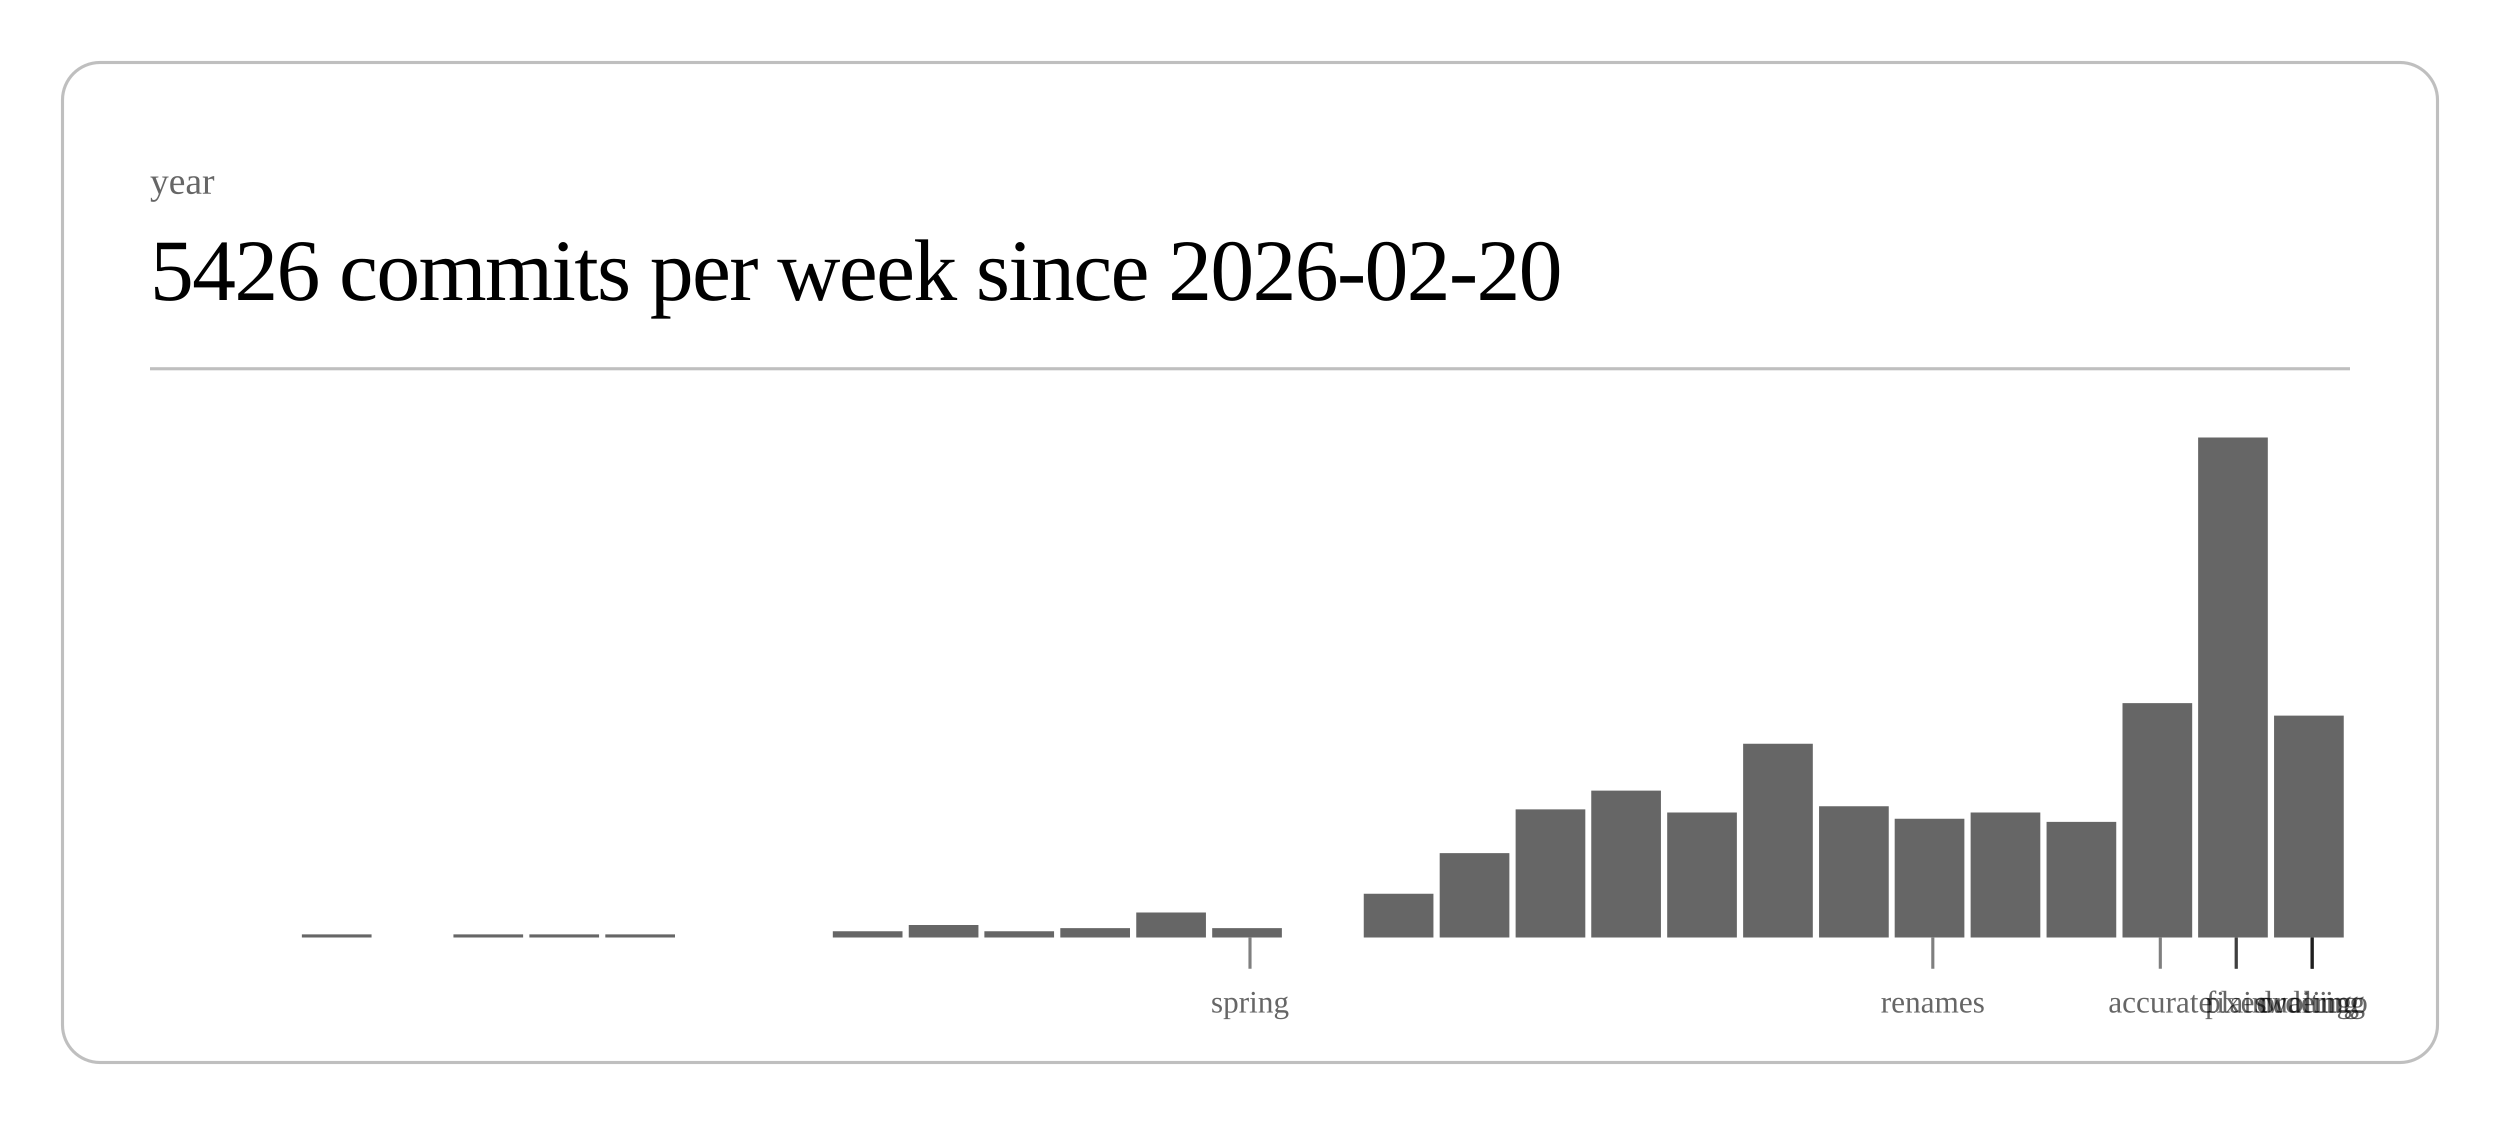
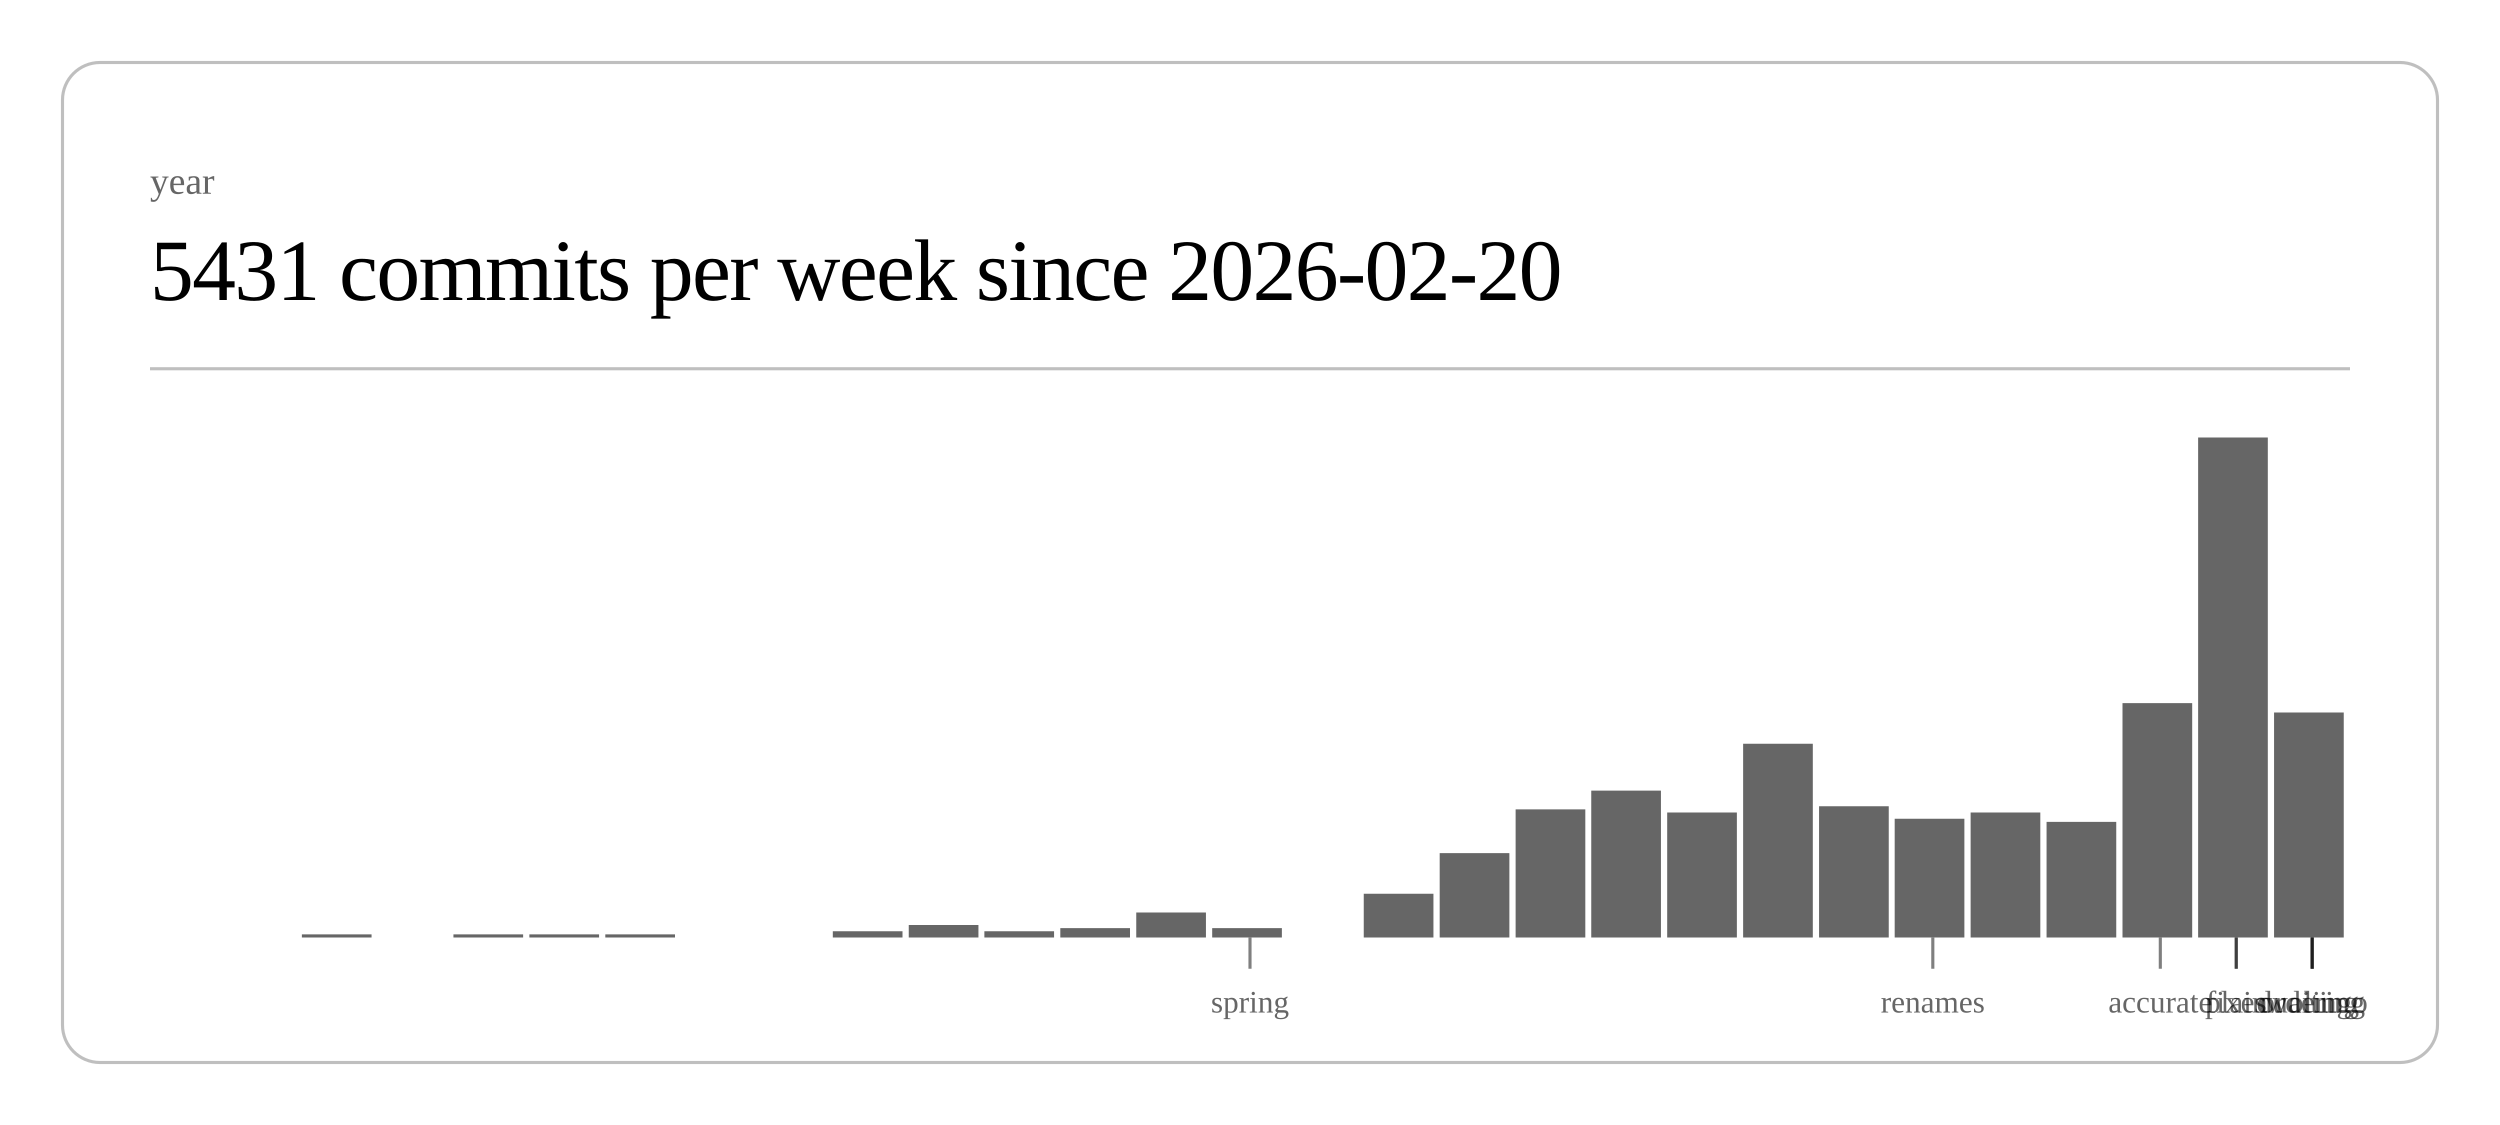
<svg xmlns="http://www.w3.org/2000/svg" class="post-header-svg" viewBox="0 0 800 360" width="800" height="360">
  <rect x="20" y="20" width="760" height="320" rx="12" ry="12" fill="none" stroke="currentColor" stroke-width="1" opacity="0.25" />
  <text fill="currentColor" x="48" y="62" font-size="12" opacity="0.6">year</text>
-   <text fill="currentColor" x="48" y="96" font-size="28" font-weight="300" letter-spacing="-0.5">5426 commits per week since 2026-02-20</text>
+   <text fill="currentColor" x="48" y="96" font-size="28" font-weight="300" letter-spacing="-0.5">5431 commits per week since 2026-02-20</text>
  <line stroke="currentColor" x1="48" y1="118" x2="752" y2="118" stroke-width="1" opacity="0.25" />
  <rect x="96.6" y="299" width="22.3" height="1" fill="currentColor" opacity="0.6" />
  <rect x="145.1" y="299" width="22.3" height="1" fill="currentColor" opacity="0.6" />
  <rect x="169.4" y="299" width="22.3" height="1" fill="currentColor" opacity="0.6" />
  <rect x="193.7" y="299" width="22.3" height="1" fill="currentColor" opacity="0.6" />
  <rect x="266.5" y="298" width="22.3" height="2" fill="currentColor" opacity="0.6" />
  <rect x="290.8" y="296" width="22.3" height="4" fill="currentColor" opacity="0.6" />
  <rect x="315.0" y="298" width="22.3" height="2" fill="currentColor" opacity="0.6" />
  <rect x="339.3" y="297" width="22.3" height="3" fill="currentColor" opacity="0.6" />
  <rect x="363.6" y="292" width="22.3" height="8" fill="currentColor" opacity="0.6" />
  <rect x="387.9" y="297" width="22.3" height="3" fill="currentColor" opacity="0.6" />
  <rect x="436.4" y="286" width="22.3" height="14" fill="currentColor" opacity="0.6" />
  <rect x="460.7" y="273" width="22.3" height="27" fill="currentColor" opacity="0.6" />
  <rect x="485.0" y="259" width="22.3" height="41" fill="currentColor" opacity="0.6" />
  <rect x="509.2" y="253" width="22.3" height="47" fill="currentColor" opacity="0.6" />
  <rect x="533.5" y="260" width="22.3" height="40" fill="currentColor" opacity="0.6" />
  <rect x="557.8" y="238" width="22.3" height="62" fill="currentColor" opacity="0.6" />
  <rect x="582.1" y="258" width="22.3" height="42" fill="currentColor" opacity="0.6" />
  <rect x="606.3" y="262" width="22.3" height="38" fill="currentColor" opacity="0.6" />
  <rect x="630.6" y="260" width="22.3" height="40" fill="currentColor" opacity="0.6" />
  <rect x="654.9" y="263" width="22.3" height="37" fill="currentColor" opacity="0.6" />
  <rect x="679.2" y="225" width="22.3" height="75" fill="currentColor" opacity="0.6" />
  <rect x="703.4" y="140" width="22.3" height="160" fill="currentColor" opacity="0.6" />
-   <rect x="727.7" y="229" width="22.3" height="71" fill="currentColor" opacity="0.6" />
+   <rect x="727.7" y="228" width="22.3" height="72" fill="currentColor" opacity="0.6" />
  <line stroke="currentColor" x1="400.0" y1="300" x2="400.0" y2="310" stroke-width="1" opacity="0.5" />
  <text fill="currentColor" x="400.0" y="324" font-size="10" opacity="0.6" text-anchor="middle">spring</text>
  <line stroke="currentColor" x1="618.5" y1="300" x2="618.5" y2="310" stroke-width="1" opacity="0.5" />
  <text fill="currentColor" x="618.5" y="324" font-size="10" opacity="0.6" text-anchor="middle">renames</text>
  <line stroke="currentColor" x1="691.3" y1="300" x2="691.3" y2="310" stroke-width="1" opacity="0.5" />
  <text fill="currentColor" x="691.3" y="324" font-size="10" opacity="0.6" text-anchor="middle">accurate</text>
  <line stroke="currentColor" x1="715.6" y1="300" x2="715.6" y2="310" stroke-width="1" opacity="0.5" />
  <text fill="currentColor" x="715.6" y="324" font-size="10" opacity="0.6" text-anchor="middle">fixes</text>
  <line stroke="currentColor" x1="715.6" y1="300" x2="715.6" y2="310" stroke-width="1" opacity="0.5" />
  <text fill="currentColor" x="715.6" y="324" font-size="10" opacity="0.6" text-anchor="middle">plain</text>
  <line stroke="currentColor" x1="739.9" y1="300" x2="739.9" y2="310" stroke-width="1" opacity="0.5" />
  <text fill="currentColor" x="739.9" y="324" font-size="10" opacity="0.6" text-anchor="middle">duolingo</text>
  <line stroke="currentColor" x1="739.9" y1="300" x2="739.9" y2="310" stroke-width="1" opacity="0.5" />
  <text fill="currentColor" x="739.9" y="324" font-size="10" opacity="0.6" text-anchor="middle">ordering</text>
  <line stroke="currentColor" x1="739.9" y1="300" x2="739.9" y2="310" stroke-width="1" opacity="0.5" />
  <text fill="currentColor" x="739.9" y="324" font-size="10" opacity="0.6" text-anchor="middle">waiting</text>
</svg>
